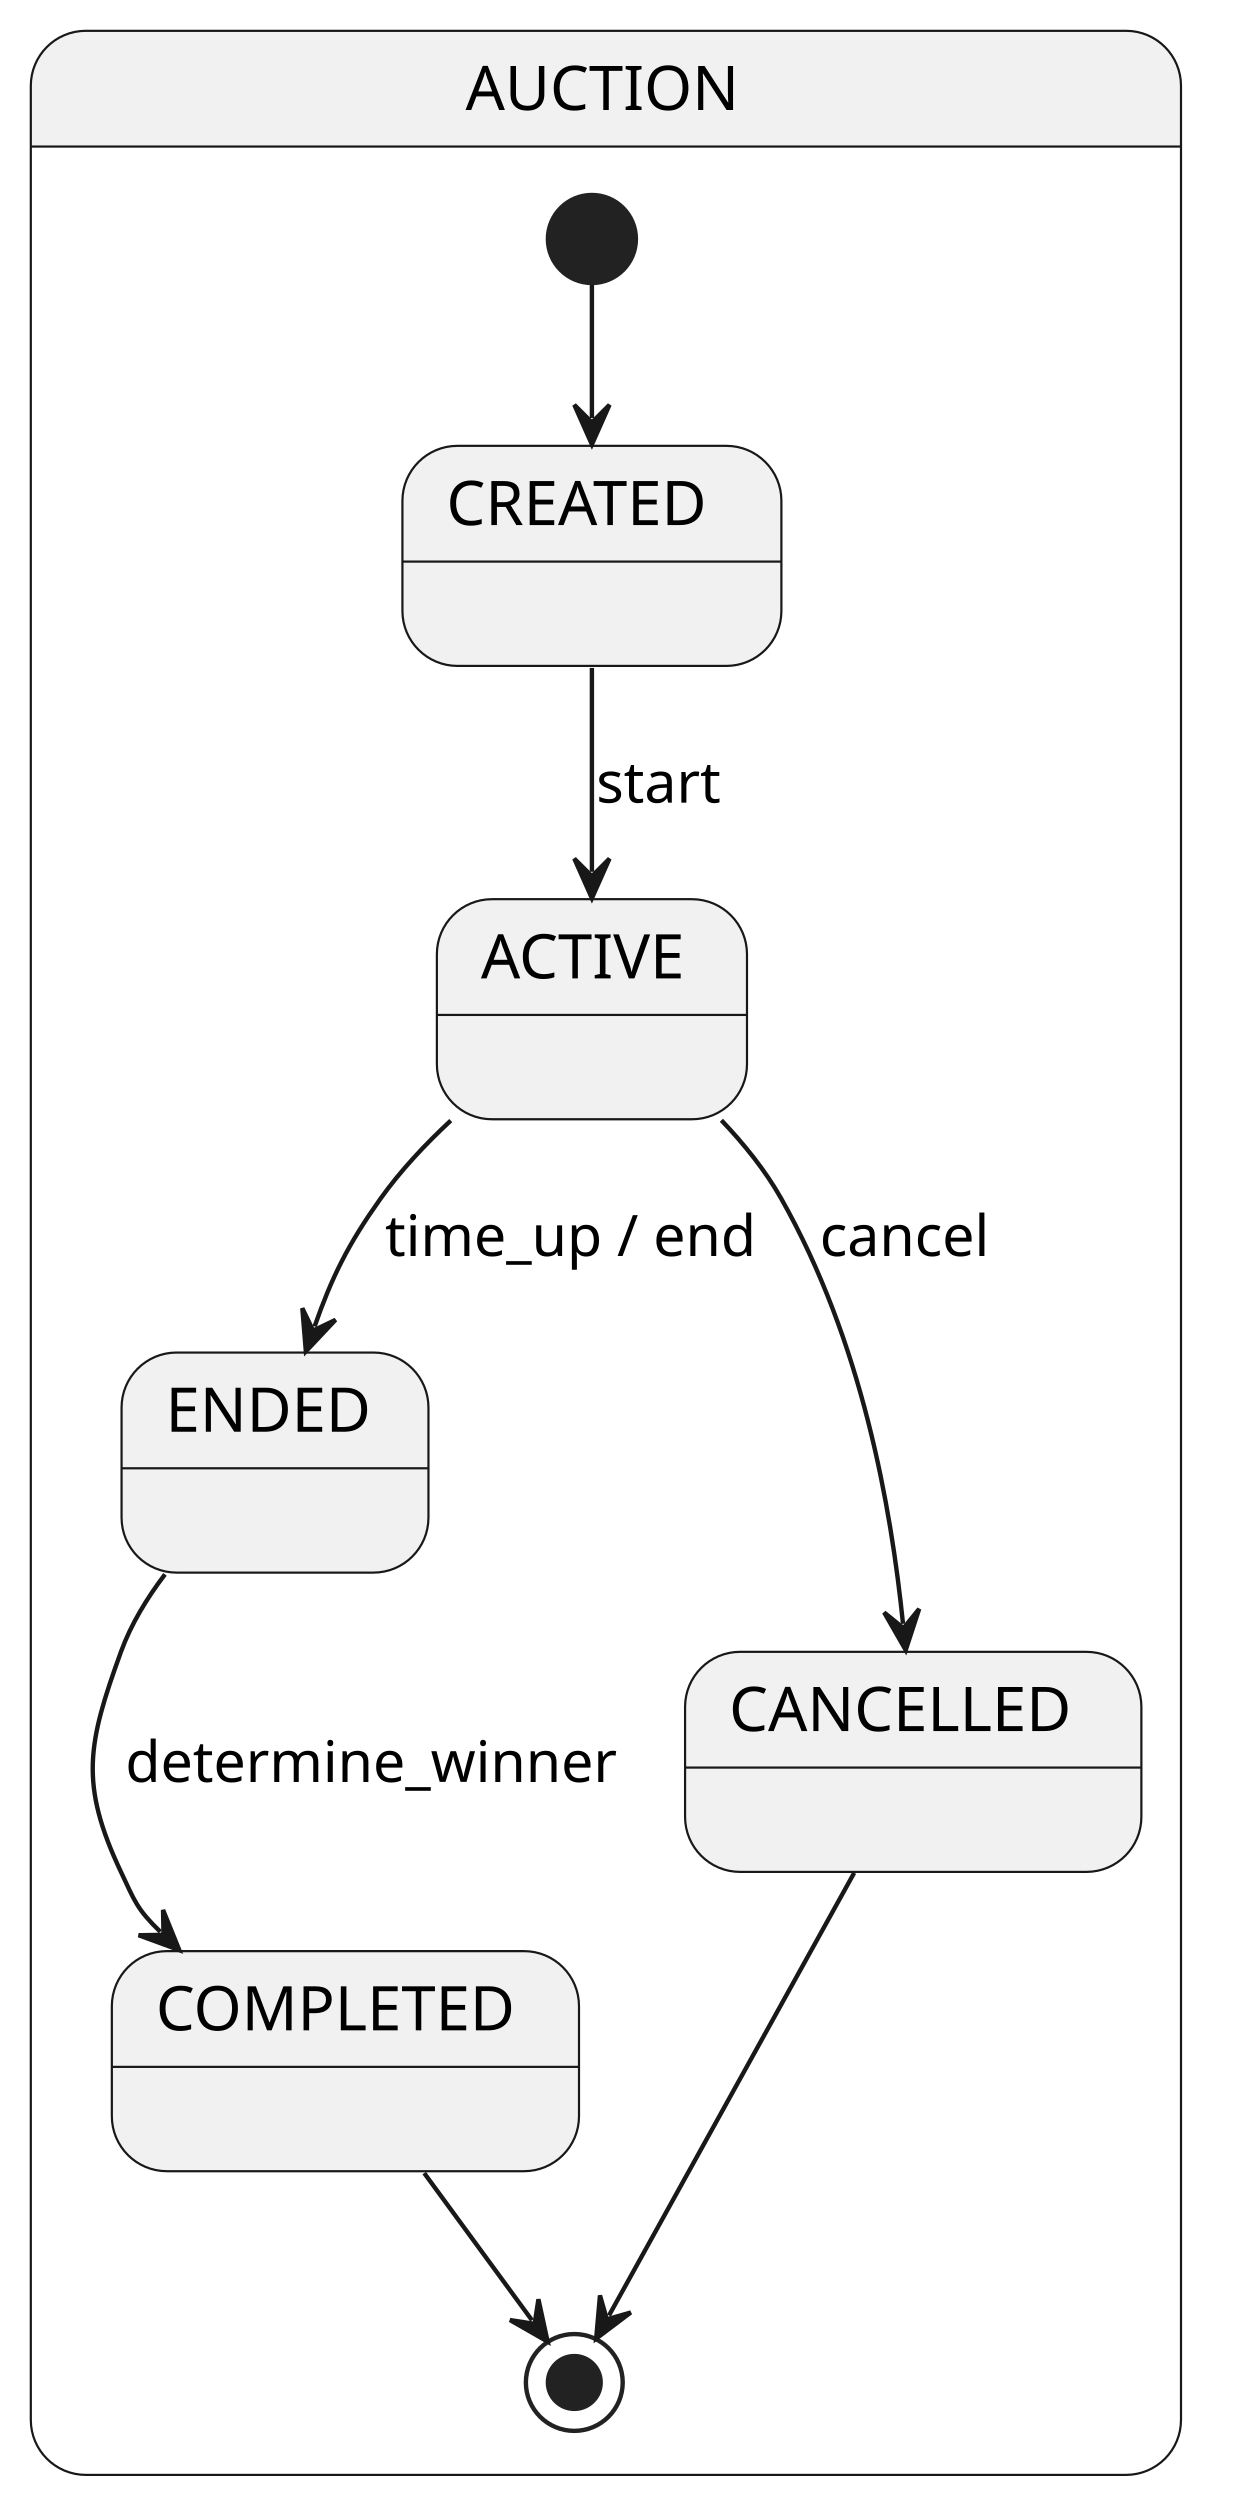
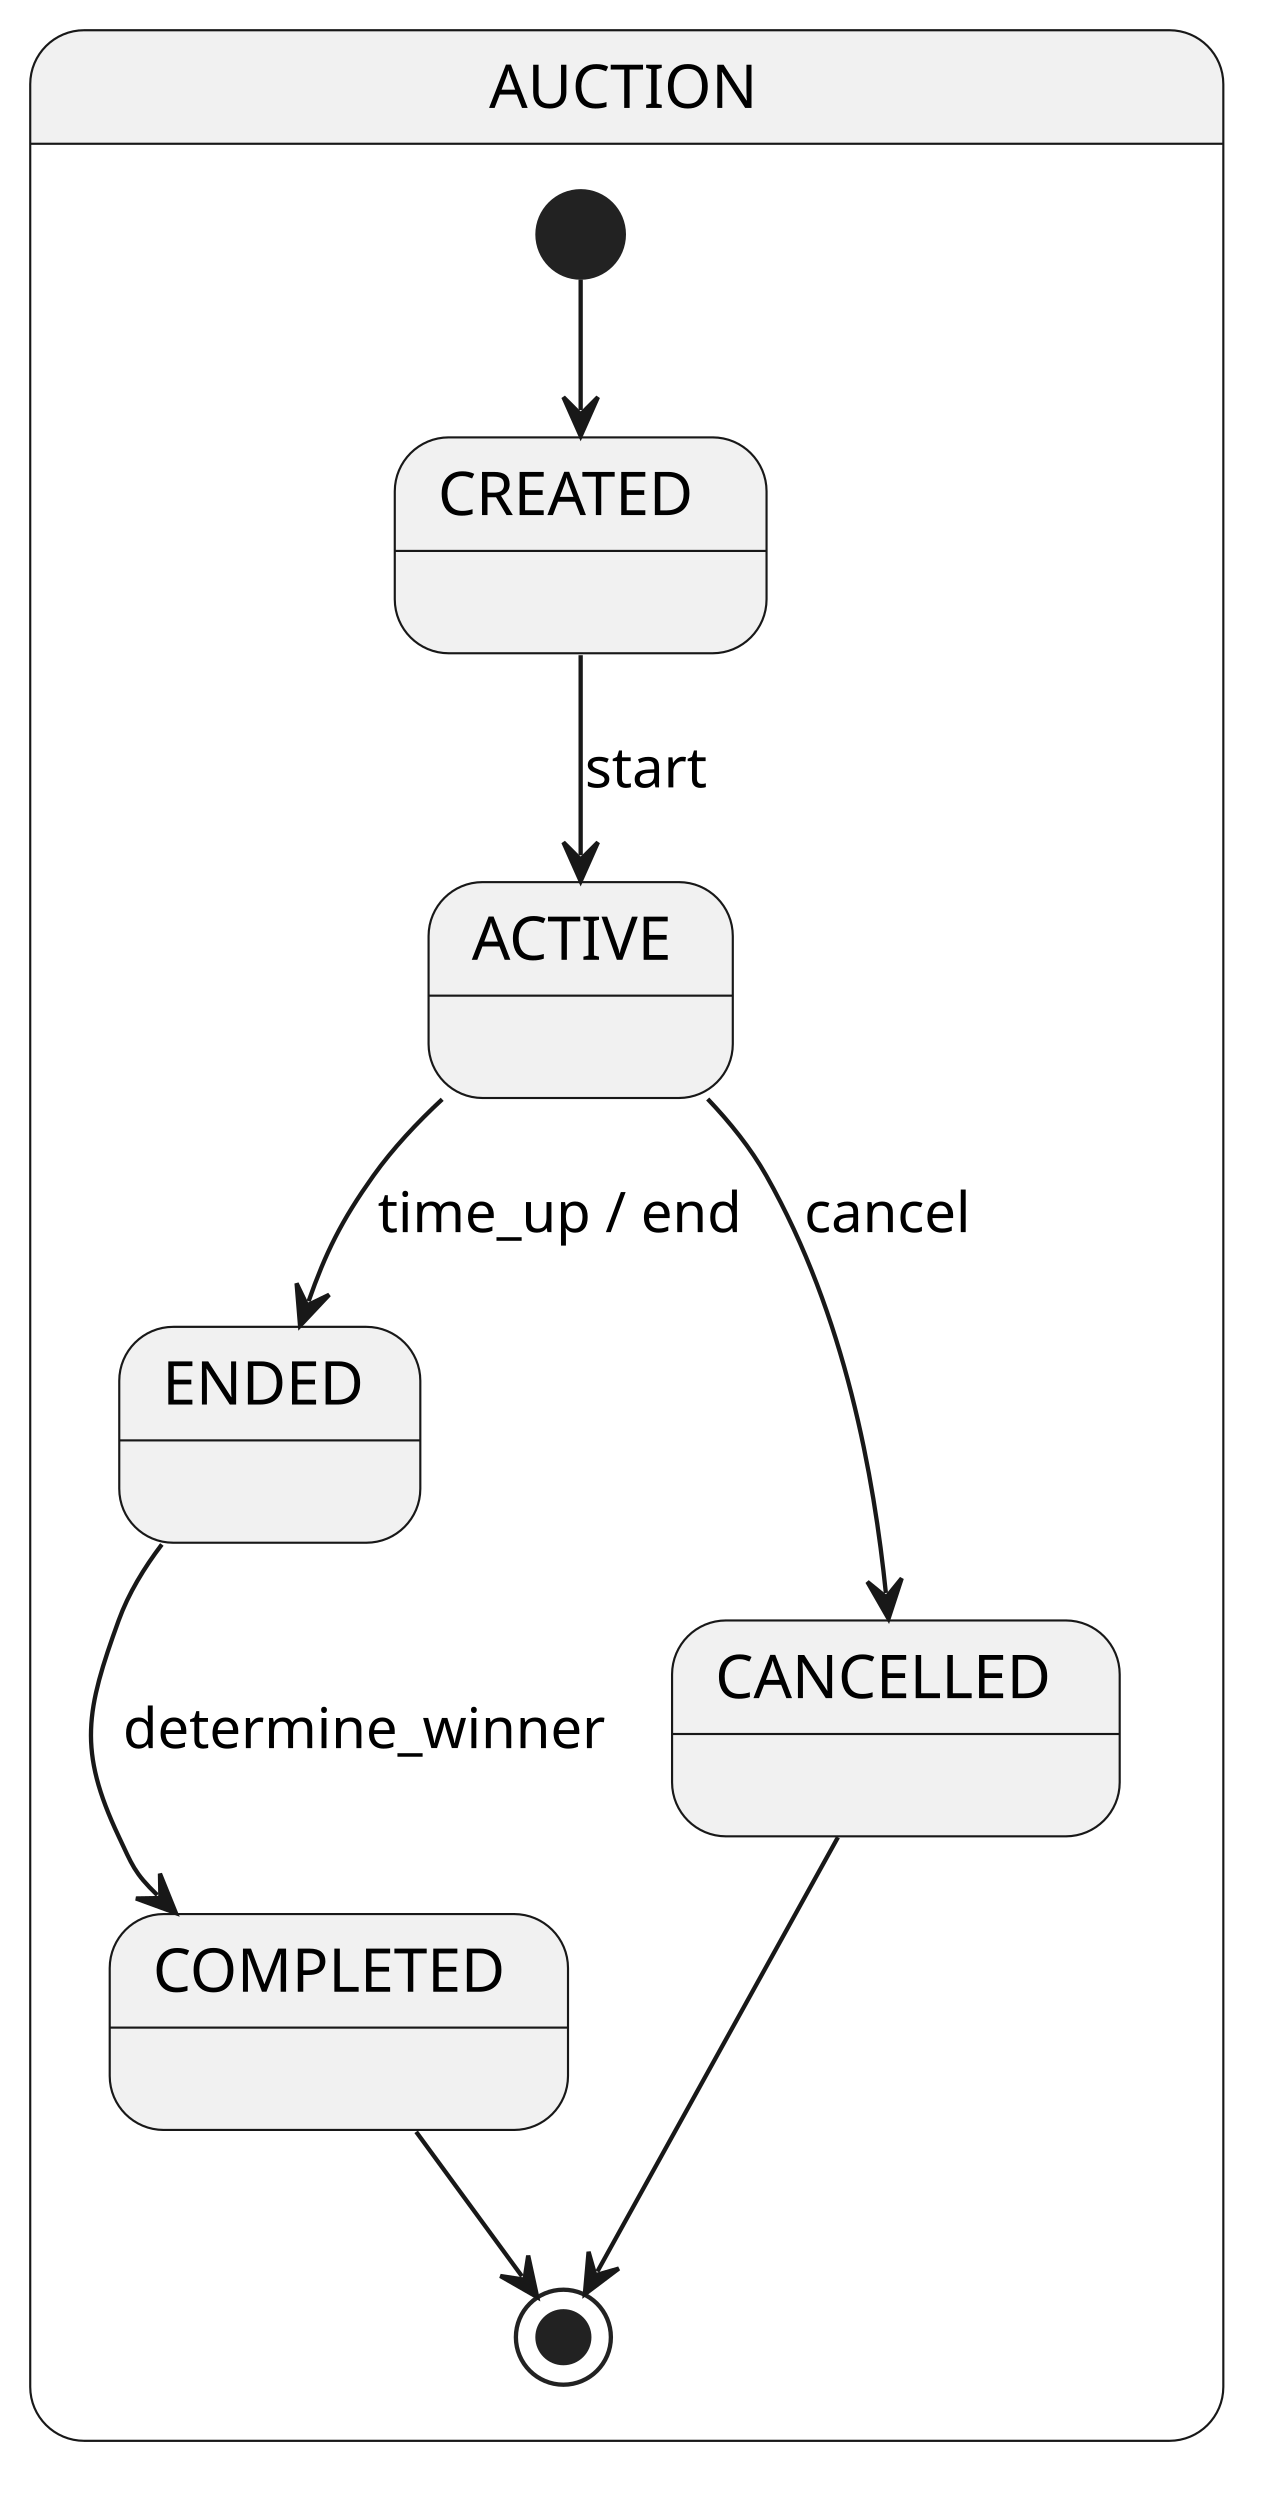
- <svg xmlns="http://www.w3.org/2000/svg" contentStyleType="text/css" data-diagram-type="STATE" height="568px" preserveAspectRatio="none" style="width:281px;height:568px;background:#FFFFFF;" version="1.1" viewBox="0 0 281 568" width="281px" zoomAndPan="magnify">
+ <svg xmlns="http://www.w3.org/2000/svg" contentStyleType="text/css" data-diagram-type="STATE" height="579px" preserveAspectRatio="none" style="width:298px;height:579px;background:#FFFFFF;" version="1.1" viewBox="0 0 298 579" width="298px" zoomAndPan="magnify">
  <defs />
  <g>
-     <path d="M19.5,7 L255.822,7 A12.5,12.5 0 0 1 268.322,19.5 L268.322,33.297 L7,33.297 L7,19.5 A12.5,12.5 0 0 1 19.5,7" fill="#F1F1F1" />
-     <rect fill="none" height="555.297" rx="12.5" ry="12.5" style="stroke:#181818;stroke-width:0.5;" width="261.322" x="7" y="7" />
-     <line style="stroke:#181818;stroke-width:0.5;" x1="7" x2="268.322" y1="33.297" y2="33.297" />
-     <text fill="#000000" font-family="sans-serif" font-size="14" lengthAdjust="spacing" textLength="63.773" x="105.775" y="24.995">AUCTION</text>
+     <path d="M19.5,7 L270.822,7 A12.5,12.5 0 0 1 283.322,19.5 L283.322,33.297 L7,33.297 L7,19.5 A12.5,12.5 0 0 1 19.5,7" fill="#F1F1F1" />
+     <rect fill="none" height="558.297" rx="12.5" ry="12.5" style="stroke:#181818;stroke-width:0.5;" width="276.322" x="7" y="7" />
+     <line style="stroke:#181818;stroke-width:0.5;" x1="7" x2="283.322" y1="33.297" y2="33.297" />
+     <text fill="#000000" font-family="sans-serif" font-size="14" lengthAdjust="spacing" textLength="63.773" x="113.275" y="24.995">AUCTION</text>
    <g class="start_entity" data-qualified-name="AuctionState..start.AuctionState" data-source-line="2" id="ent0002">
      <ellipse cx="134.48" cy="54.297" fill="#222222" rx="10" ry="10" style="stroke:#222222;stroke-width:1;" />
    </g>
    <g class="entity" data-qualified-name="AuctionState.CREATED" id="ent0003">
      <rect fill="#F1F1F1" height="50" rx="12.5" ry="12.5" style="stroke:#181818;stroke-width:0.5;" width="86.103" x="91.43" y="101.297" />
      <line style="stroke:#181818;stroke-width:0.5;" x1="91.43" x2="177.534" y1="127.594" y2="127.594" />
      <text fill="#000000" font-family="sans-serif" font-size="14" lengthAdjust="spacing" textLength="66.103" x="101.43" y="119.292">CREATED</text>
    </g>
    <g class="entity" data-qualified-name="AuctionState.ACTIVE" id="ent0005">
      <rect fill="#F1F1F1" height="50" rx="12.5" ry="12.5" style="stroke:#181818;stroke-width:0.5;" width="70.456" x="99.26" y="204.297" />
      <line style="stroke:#181818;stroke-width:0.5;" x1="99.26" x2="169.716" y1="230.594" y2="230.594" />
      <text fill="#000000" font-family="sans-serif" font-size="14" lengthAdjust="spacing" textLength="50.456" x="109.26" y="222.292">ACTIVE</text>
    </g>
    <g class="entity" data-qualified-name="AuctionState.ENDED" id="ent0007">
      <rect fill="#F1F1F1" height="50" rx="12.5" ry="12.5" style="stroke:#181818;stroke-width:0.5;" width="69.725" x="27.62" y="307.297" />
      <line style="stroke:#181818;stroke-width:0.5;" x1="27.62" x2="97.345" y1="333.594" y2="333.594" />
      <text fill="#000000" font-family="sans-serif" font-size="14" lengthAdjust="spacing" textLength="49.725" x="37.62" y="325.292">ENDED</text>
    </g>
    <g class="entity" data-qualified-name="AuctionState.CANCELLED" id="ent0009">
      <rect fill="#F1F1F1" height="50" rx="12.5" ry="12.5" style="stroke:#181818;stroke-width:0.5;" width="103.672" x="155.65" y="375.297" />
      <line style="stroke:#181818;stroke-width:0.5;" x1="155.65" x2="259.322" y1="401.594" y2="401.594" />
      <text fill="#000000" font-family="sans-serif" font-size="14" lengthAdjust="spacing" textLength="83.672" x="165.65" y="393.292">CANCELLED</text>
    </g>
    <g class="entity" data-qualified-name="AuctionState.COMPLETED" id="ent0011">
      <rect fill="#F1F1F1" height="50" rx="12.5" ry="12.5" style="stroke:#181818;stroke-width:0.5;" width="106.14" x="25.41" y="443.297" />
      <line style="stroke:#181818;stroke-width:0.5;" x1="25.41" x2="131.55" y1="469.594" y2="469.594" />
      <text fill="#000000" font-family="sans-serif" font-size="14" lengthAdjust="spacing" textLength="86.14" x="35.41" y="461.292">COMPLETED</text>
    </g>
    <g class="end_entity" data-qualified-name="AuctionState..end.AuctionState" data-source-line="7" id="ent0013">
      <ellipse cx="130.48" cy="541.297" fill="none" rx="11" ry="11" style="stroke:#222222;stroke-width:1;" />
      <ellipse cx="130.48" cy="541.297" fill="#222222" rx="6" ry="6" style="stroke:#222222;stroke-width:1;" />
    </g>
    <g class="link" data-entity-1="ent0002" data-entity-2="ent0003" data-link-type="dependency" data-source-line="2" id="lnk4">
      <path d="M134.48,64.737 C134.48,73.997 134.48,82.487 134.48,94.977" fill="none" id="*start*AuctionState-to-CREATED" style="stroke:#181818;stroke-width:1;" />
      <polygon fill="#181818" points="134.48,100.977,138.48,91.977,134.48,95.977,130.48,91.977,134.48,100.977" style="stroke:#181818;stroke-width:1;" />
    </g>
    <g class="link" data-entity-1="ent0003" data-entity-2="ent0005" data-link-type="dependency" data-source-line="3" id="lnk6">
      <path d="M134.48,151.747 C134.48,167.627 134.48,182.237 134.48,198.077" fill="none" id="CREATED-to-ACTIVE" style="stroke:#181818;stroke-width:1;" />
      <polygon fill="#181818" points="134.48,204.077,138.48,195.077,134.48,199.077,130.48,195.077,134.48,204.077" style="stroke:#181818;stroke-width:1;" />
      <text fill="#000000" font-family="sans-serif" font-size="13" lengthAdjust="spacing" textLength="30.278" x="135.48" y="182.364">start</text>
    </g>
    <g class="link" data-entity-1="ent0005" data-entity-2="ent0007" data-link-type="dependency" data-source-line="4" id="lnk8">
      <path d="M102.41,254.597 C96.61,259.987 90.98,265.987 86.48,272.297 C79.04,282.747 75.392,290.174 71.472,301.374" fill="none" id="ACTIVE-to-ENDED" style="stroke:#181818;stroke-width:1;" />
      <polygon fill="#181818" points="69.49,307.037,76.239,299.864,71.142,302.318,68.688,297.221,69.49,307.037" style="stroke:#181818;stroke-width:1;" />
      <text fill="#000000" font-family="sans-serif" font-size="13" lengthAdjust="spacing" textLength="89.496" x="87.48" y="285.364">time_up / end</text>
    </g>
    <g class="link" data-entity-1="ent0005" data-entity-2="ent0009" data-link-type="dependency" data-source-line="5" id="lnk10">
      <path d="M163.9,254.527 C169.04,259.917 173.89,265.937 177.48,272.297 C195.88,304.837 202.416,342.218 205.166,368.928" fill="none" id="ACTIVE-to-CANCELLED" style="stroke:#181818;stroke-width:1;" />
      <polygon fill="#181818" points="205.78,374.897,208.837,365.534,205.268,369.923,200.879,366.354,205.78,374.897" style="stroke:#181818;stroke-width:1;" />
      <text fill="#000000" font-family="sans-serif" font-size="13" lengthAdjust="spacing" textLength="42.11" x="186.26" y="285.364">cancel</text>
    </g>
    <g class="link" data-entity-1="ent0007" data-entity-2="ent0011" data-link-type="dependency" data-source-line="6" id="lnk12">
      <path d="M37.48,357.697 C33.39,363.077 29.75,369.047 27.48,375.297 C19.92,396.187 18,405.197 27.48,425.297 C30.62,431.937 31.056,433.707 36.426,438.897" fill="none" id="ENDED-to-COMPLETED" style="stroke:#181818;stroke-width:1;" />
      <polygon fill="#181818" points="40.74,443.067,37.048,433.936,37.145,439.592,31.489,439.688,40.74,443.067" style="stroke:#181818;stroke-width:1;" />
      <text fill="#000000" font-family="sans-serif" font-size="13" lengthAdjust="spacing" textLength="117.768" x="28.48" y="404.864">determine_winner</text>
    </g>
    <g class="link" data-entity-1="ent0009" data-entity-2="ent0013" data-link-type="dependency" data-source-line="7" id="lnk14">
      <path d="M194.07,425.507 C176.66,456.937 150.049,504.989 138.359,526.079" fill="none" id="CANCELLED-to-*end*AuctionState" style="stroke:#181818;stroke-width:1;" />
      <polygon fill="#181818" points="135.45,531.327,143.312,525.394,137.874,526.954,136.315,521.516,135.45,531.327" style="stroke:#181818;stroke-width:1;" />
    </g>
    <g class="link" data-entity-1="ent0011" data-entity-2="ent0013" data-link-type="dependency" data-source-line="8" id="lnk15">
      <path d="M96.38,493.727 C106.13,507.047 114.035,517.836 120.875,527.176" fill="none" id="COMPLETED-to-*end*AuctionState" style="stroke:#181818;stroke-width:1;" />
      <polygon fill="#181818" points="124.42,532.017,122.33,522.392,121.466,527.983,115.875,527.119,124.42,532.017" style="stroke:#181818;stroke-width:1;" />
    </g>
  </g>
</svg>
